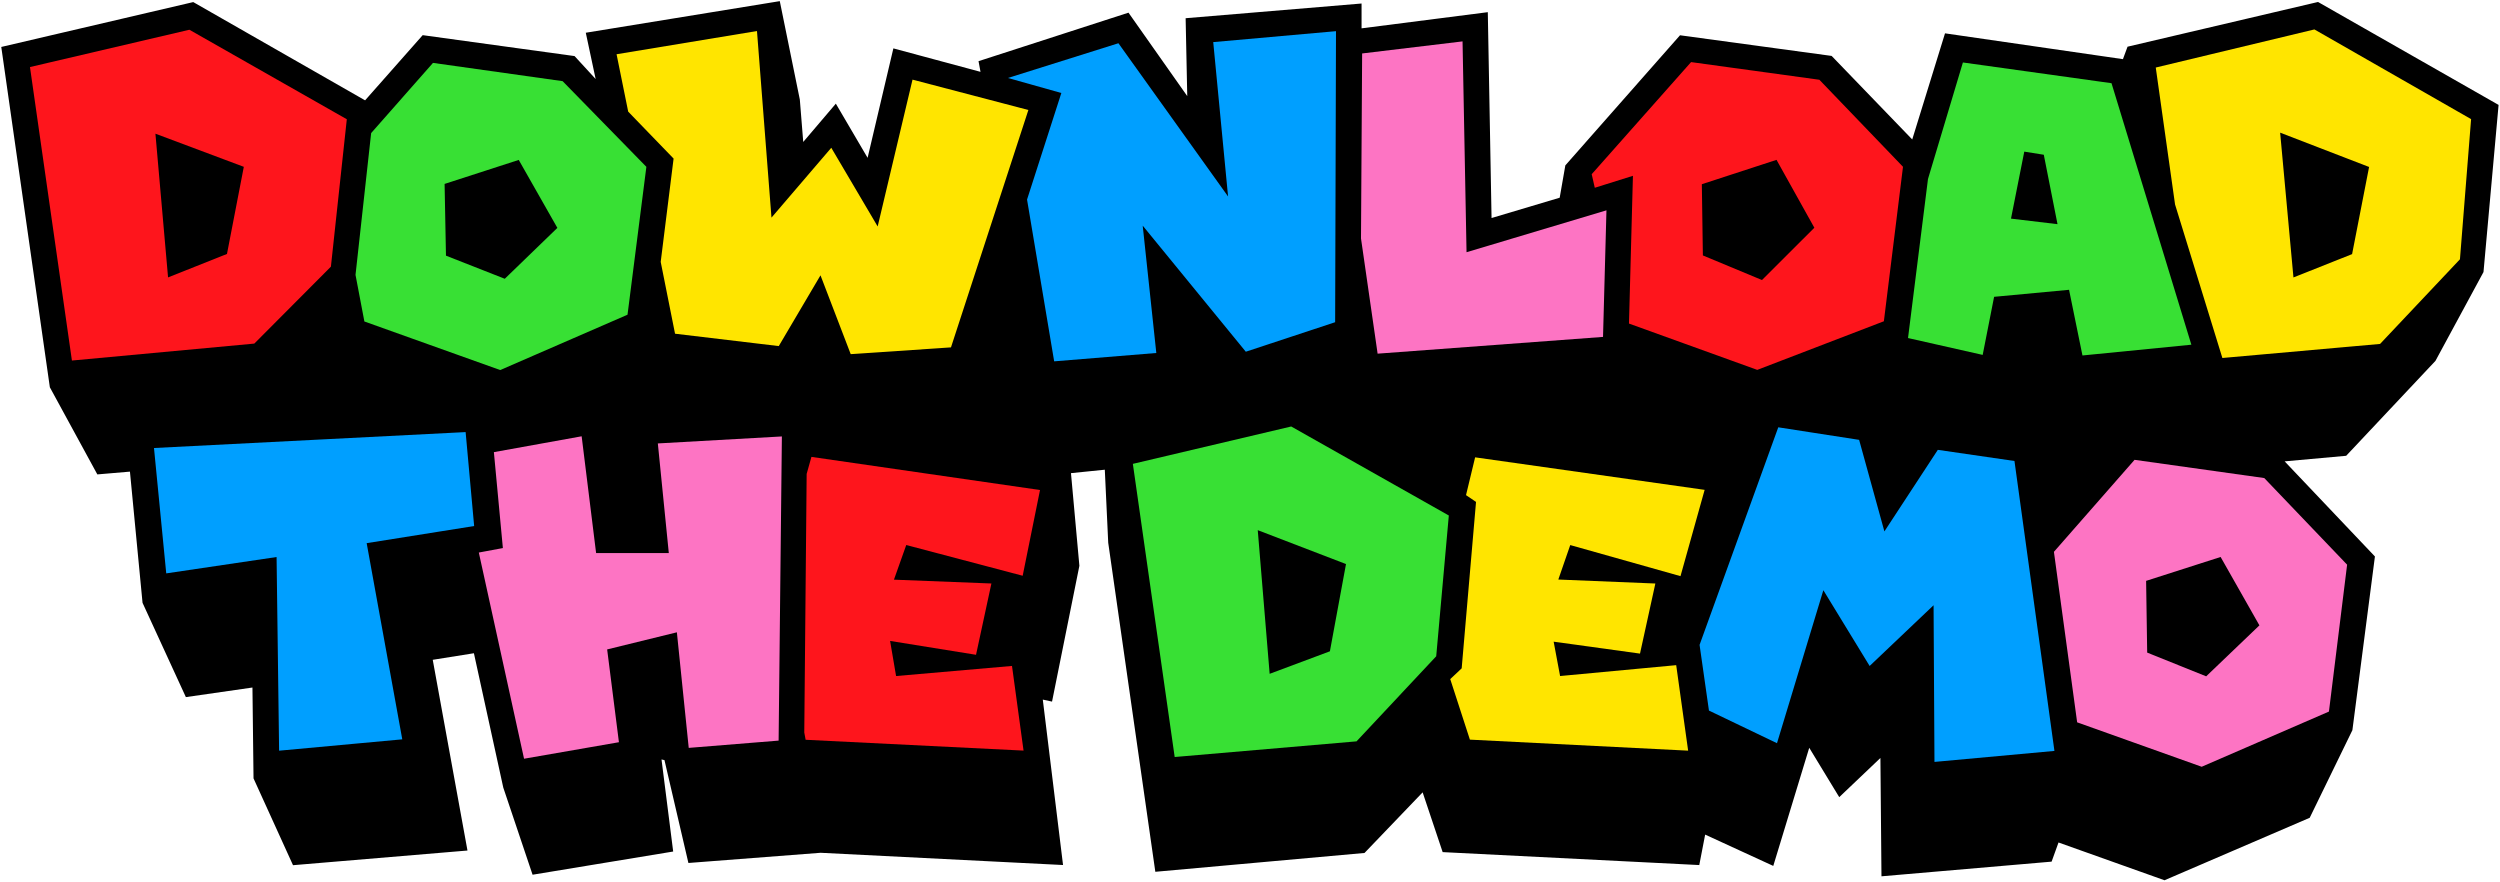
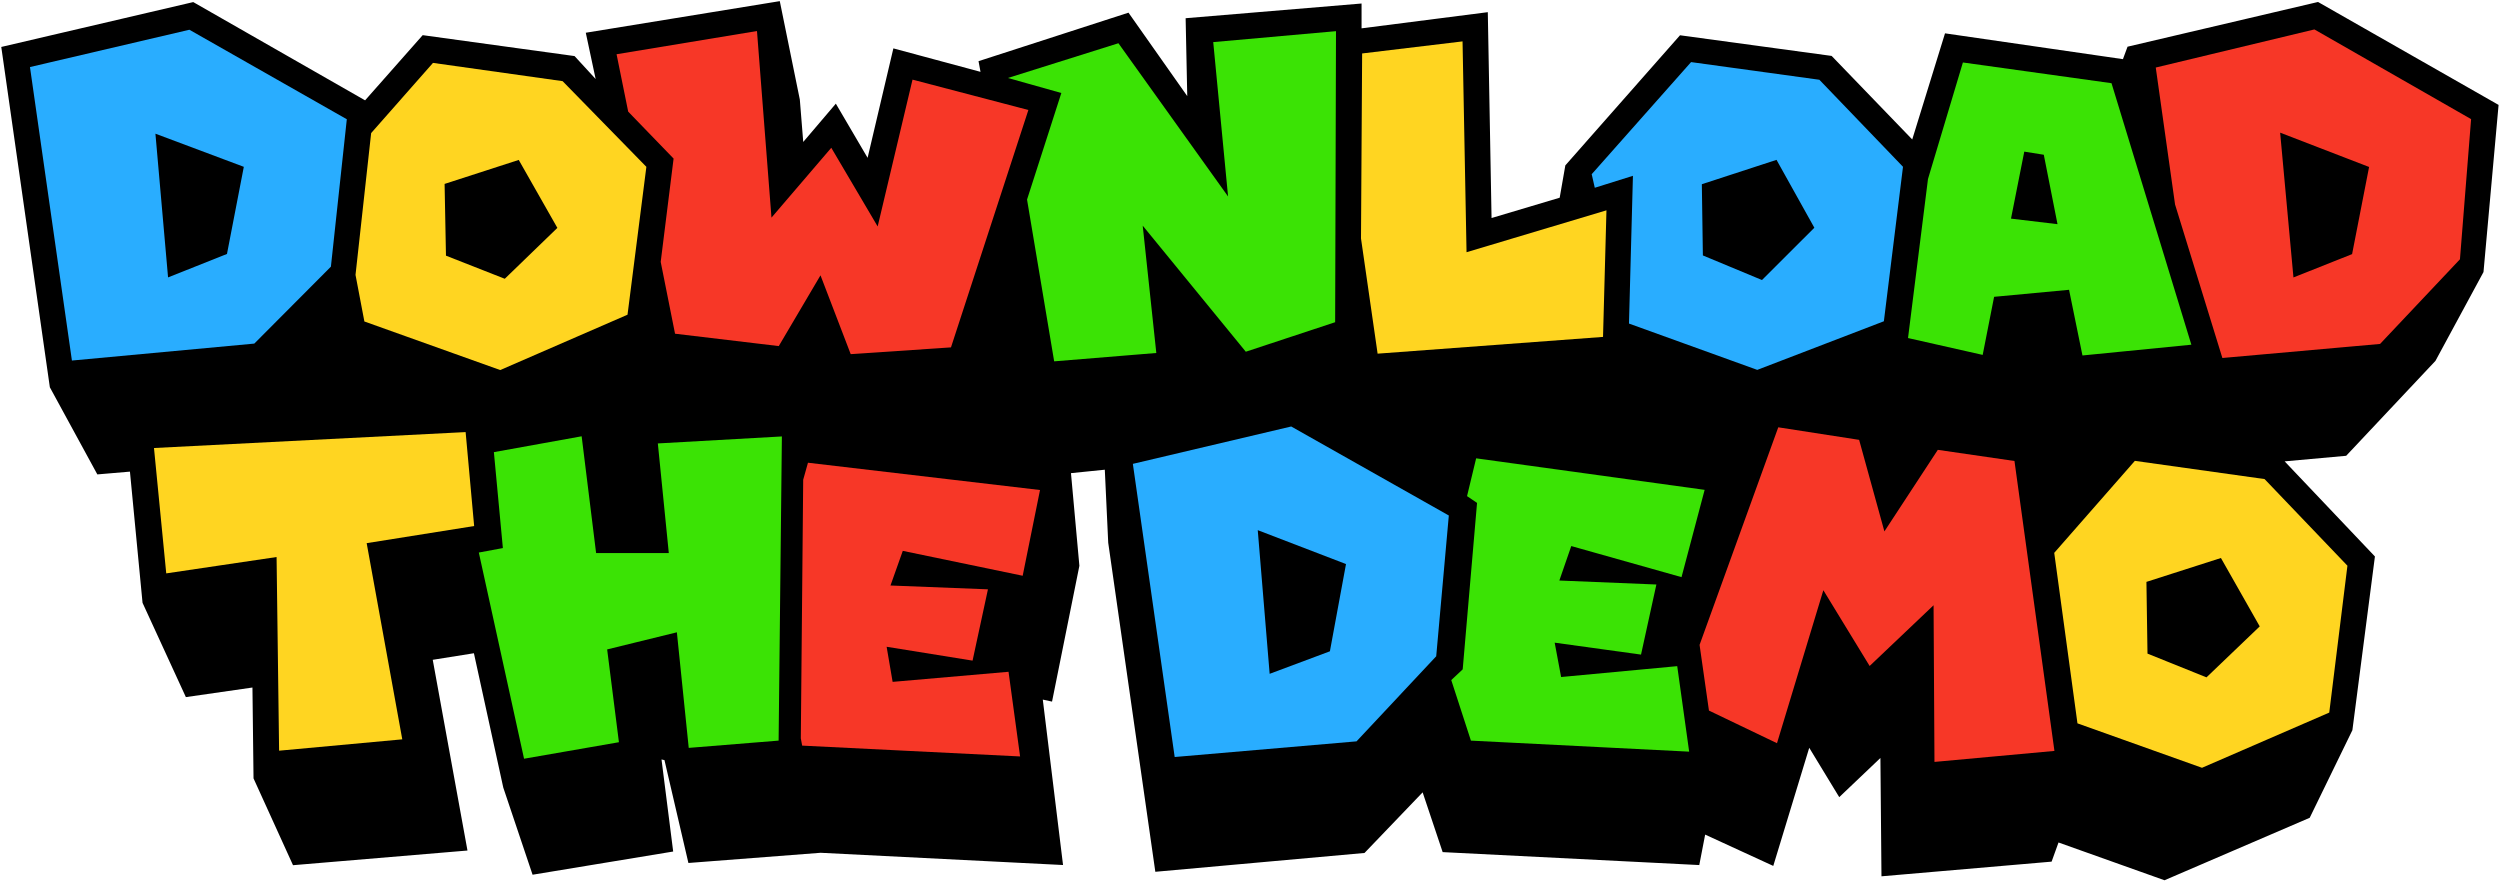
<svg xmlns="http://www.w3.org/2000/svg" width="1455" height="513" viewBox="0 0 1455 513">
  <defs>
    <style>
      .cls-1, .cls-2, .cls-3, .cls-4, .cls-5, .cls-6 {
        fill-rule: evenodd;
      }

      .cls-2 {
-         fill: #fd74c3;
+         fill: #f73727;
      }

      .cls-3 {
-         fill: #009fff;
+         fill: #ffd521;
      }

      .cls-4 {
-         fill: #38e034;
+         fill: #3be305;
      }

      .cls-5 {
-         fill: #ffe500;
-       }
- 
-       .cls-6 {
-         fill: #fe151c;
+         fill: #29adff;
      }
    </style>
  </defs>
  <path id="Outline" class="cls-1" d="M0.741,27.324L29.012,225.39,56.65,276.106l18.975-1.617,7.332,76.353,25.219,54.875,38.749-5.579,0.629,52.884,22.981,50.521,101.535-8.536-20.217-111,23.96-3.823,17.09,78.179,17.054,50.727,81.835-13.5L385,442l1.718,0.387,13.935,59.868,76.93-5.935,141.106,7.122-11.783-96.283,5.38,1.175L628.2,329.3l-4.894-53.931,19.69-2,1.99,42.522L672.4,507.383l121.749-10.962,33.825-35.278,11.653,34.788,149.351,7.533,3.422-17.727,39.644,18.225,20.93-68.752,17.46,28.73,23.97-22.8,0.61,68.871,99.02-8.537,4.02-11.148,61.69,21.985,84.51-36.363,24.84-50.988,13.11-101.091-52.54-55.357,35.81-3.24,51.96-55.248,27.96-51.694,8.78-97.269L1349.09,1.147,1238.23,27.178l-2.68,7.247L1132,19.4l-19.08,61.77-46.91-48.628L977.767,20.525,911.026,96.252l-3.289,18.814-39.653,11.828L865.9,7.084l-73.471,9.409V2.044L690.036,10.6l0.945,45.336-34.2-48.565L569.5,35.605l1.155,6.209-50.712-13.66-15,63.7L486.458,60.329,467.485,82.617,465.5,57.956,453.835,0.664,340.926,19.052l5.742,26.939-12.28-13.357-88.38-12.176L212.484,58.4,112.47,1.215Z" />
-   <path id="Pink" class="cls-2" d="M792.761,31.109L792.1,138.765l9.671,67.065,131.188-9.75,2-73.668-81.431,24.381L851.2,24.09ZM287.437,263.146l5.237,55.831-14.006,2.6,26.33,120,55.216-9.607-6.851-54.007L393.94,368l6.9,67.268,52.313-4.234,1.9-177.025-72.192,4.066,6.381,63.8-42.31,0-8.412-67.955Zm954.873,4.475-46.93,53.542,13.52,99.231,72.48,25.865,74.06-32.127,10.58-85.489-48.22-50.42Zm50.09,56.539-43.36,13.9,0.62,41.751,34.33,13.817,30.99-29.665Z" />
-   <path id="Blue" class="cls-3" d="M586.61,45.382L617.7,54.126l-19.96,62.017L613.526,210.3l59.445-4.862-7.916-74.1,60,73.365,52-17.177L777.55,18.143,706.1,24.5l8.638,89.84L650.924,25.163ZM89.618,260.742l7.132,72.967,64.216-9.523,1.47,112.713,71.688-6.606L213.4,316.117l62.555-9.97-4.963-54.674ZM989.151,375.31l5.457,38.247,39.6,18.99,26.98-89.047,26.94,44.1,37.21-35.346,0.52,91.179,69.82-6.4L1172.42,268.3l-44.61-6.492-31.09,47.468-14.71-53.282-47.06-7.3Z" />
-   <path id="Green" class="cls-4" d="M252,36.605L216.009,77.455l-9.1,82.528L212.07,187.1l79.06,28.271,74.086-32.214,10.972-86.06-48.75-49.862Zm49.906,56.472L258.753,107.04l0.8,41.756,34.222,13.448,30.612-29.61ZM659.322,269.964l24.344,170.615L789.5,431.47l46.378-49.524,7.335-81.925-91.73-51.807Zm72.686,38.59,6.928,83.612L774,379.055l9.372-50.776ZM1142.41,36.36l-20.32,67.808-11.62,92.574,43.45,9.811,6.65-33.807,43.62-4.084,7.8,38.221,63.38-6.266L1228.9,48.423Zm27.99,90.877,27.07,3.232-7.98-40.405-11.36-1.818Z" />
-   <path id="Yellow" class="cls-5" d="M358.841,31.569l6.766,33.4L392.03,92.29l-7.5,60.129,8.343,41.8,60.369,7.2,24.287-41.177,17.584,45.872,58.356-3.941L598.514,64.017,531.085,46.343,510.8,131.8,483.806,86.007,449,126.656l-8.44-108.6Zm499.68,234.6-5.3,22,5.827,3.943-8.351,96.863-6.659,6.264,11.441,35.229,127.016,6.414-6.948-49.758-67.574,6.323-3.749-19.993,50.259,6.942,8.933-40.791-56.473-2.313,6.94-20.064,64.164,18.091L992.1,285.094ZM1254.65,39.306L1265.88,119l27.54,89.349,91.78-8.183,46.49-49.259,6.49-81.577-91.2-52.2Zm72.39,37.9,51.77,19.967-9.89,50.72-34.13,13.582Z" />
-   <path id="Red" class="cls-6" d="M17.441,39.023l92.784-21.716,91.619,52.1L192.586,155.2,148,199.972,41.857,209.834ZM90.455,77.808L141.9,97.091l-9.8,50.707L97.811,161.45Zm381.8,188.1-2.78,9.9-1.387,150.5,0.787,4.243,126.83,6.3-6.722-49.272-67.46,5.873-3.491-20.431,50.018,8.07,8.948-41.5-56.724-2.225,7.161-20.163L595.2,335.09l10.088-49.9ZM984.2,36.139L926.37,101.383l1.794,7.9,22.2-6.96-2.3,85.989,74.659,26.958,73.69-28.291,11.13-89.908-48.67-50.653Zm6.271,71.071,43.462-14.175,22.02,39.507-30.48,30.432-34.4-14.306Z" />
+   <path id="Red" class="cls-2" d="M358.841,31.569l6.766,33.4L392.03,92.29l-7.5,60.129,8.343,41.8,60.369,7.2,24.287-41.177,17.584,45.872,58.356-3.941L598.514,64.017,531.085,46.343,510.8,131.8,483.806,86.007,449,126.656l-8.44-108.6ZM1254.65,39.306L1265.88,119l27.54,89.349,91.78-8.183,46.49-49.259,6.49-81.577-91.2-52.2Zm72.39,37.9,51.77,19.967-9.89,50.72-34.13,13.582Zm-856.8,192.1-2.78,9.9-1.387,150.5,0.787,4.243,126.83,6.3-6.722-49.272-67.46,5.873-3.491-20.431,50.018,8.07,8.948-41.5-56.724-2.225,7.161-20.163L595.2,335.09l10.088-49.9ZM989.151,375.31l5.457,38.247,39.6,18.99,26.98-89.047,26.94,44.1,37.21-35.346,0.52,91.179,69.82-6.4L1172.42,268.3l-44.61-6.492-31.09,47.468-14.71-53.282-47.06-7.3Z" />
+   <path id="Yellow" class="cls-3" d="M252,36.605L216.009,77.455l-9.1,82.528L212.07,187.1l79.06,28.271,74.086-32.214,10.972-86.06-48.75-49.862Zm49.906,56.472L258.753,107.04l0.8,41.756,34.222,13.448,30.612-29.61ZM792.761,31.109L792.1,138.765l9.671,67.065,131.188-9.75,2-73.668-81.431,24.381L851.2,24.09ZM89.618,260.742l7.132,72.967,64.216-9.523,1.47,112.713,71.688-6.606L213.4,316.117l62.555-9.97-4.963-54.674Zm1152.873,7.475-46.93,53.542,13.52,99.231,72.48,25.865,74.06-32.127,10.58-85.489-48.22-50.42Zm50.09,56.539-43.36,13.9,0.62,41.751,34.33,13.817,30.99-29.665Z" />
+   <path id="Green" class="cls-4" d="M586.61,45.382L617.7,54.126l-19.96,62.017L613.526,210.3l59.445-4.862-7.916-74.1,60,73.365,52-17.177L777.55,18.143,706.1,24.5l8.638,89.84L650.924,25.163ZM1142.41,36.36l-20.32,67.808-11.62,92.574,43.45,9.811,6.65-33.807,43.62-4.084,7.8,38.221,63.38-6.266L1228.9,48.423Zm27.99,90.877,27.07,3.232-7.98-40.405-11.36-1.818ZM287.437,263.146l5.237,55.831-14.006,2.6,26.33,120,55.216-9.607-6.851-54.007L393.94,368l6.9,67.268,52.313-4.234,1.9-177.025-72.192,4.066,6.381,63.8-42.31,0-8.412-67.955Zm571.68,3.6-5.3,22,5.827,3.943-8.351,96.863-6.659,6.264,11.441,35.229,127.016,6.414-6.948-49.758-67.574,6.323-3.749-19.993,50.259,6.942,8.933-40.791-56.473-2.313,6.94-20.064,64.164,18.091L992.1,285.094Z" />
+   <path id="Blue" class="cls-5" d="M17.441,39.023l92.784-21.716,91.619,52.1L192.586,155.2,148,199.972,41.857,209.834ZM90.455,77.808L141.9,97.091l-9.8,50.707L97.811,161.45ZM984.2,36.139L926.37,101.383l1.794,7.9,22.2-6.96-2.3,85.989,74.659,26.958,73.69-28.291,11.13-89.908-48.67-50.653Zm6.271,71.071,43.462-14.175,22.02,39.507-30.48,30.432-34.4-14.306ZM659.322,269.964l24.344,170.615L789.5,431.47l46.378-49.524,7.335-81.925-91.73-51.807Zm72.686,38.59,6.928,83.612L774,379.055l9.372-50.776Z" />
</svg>
